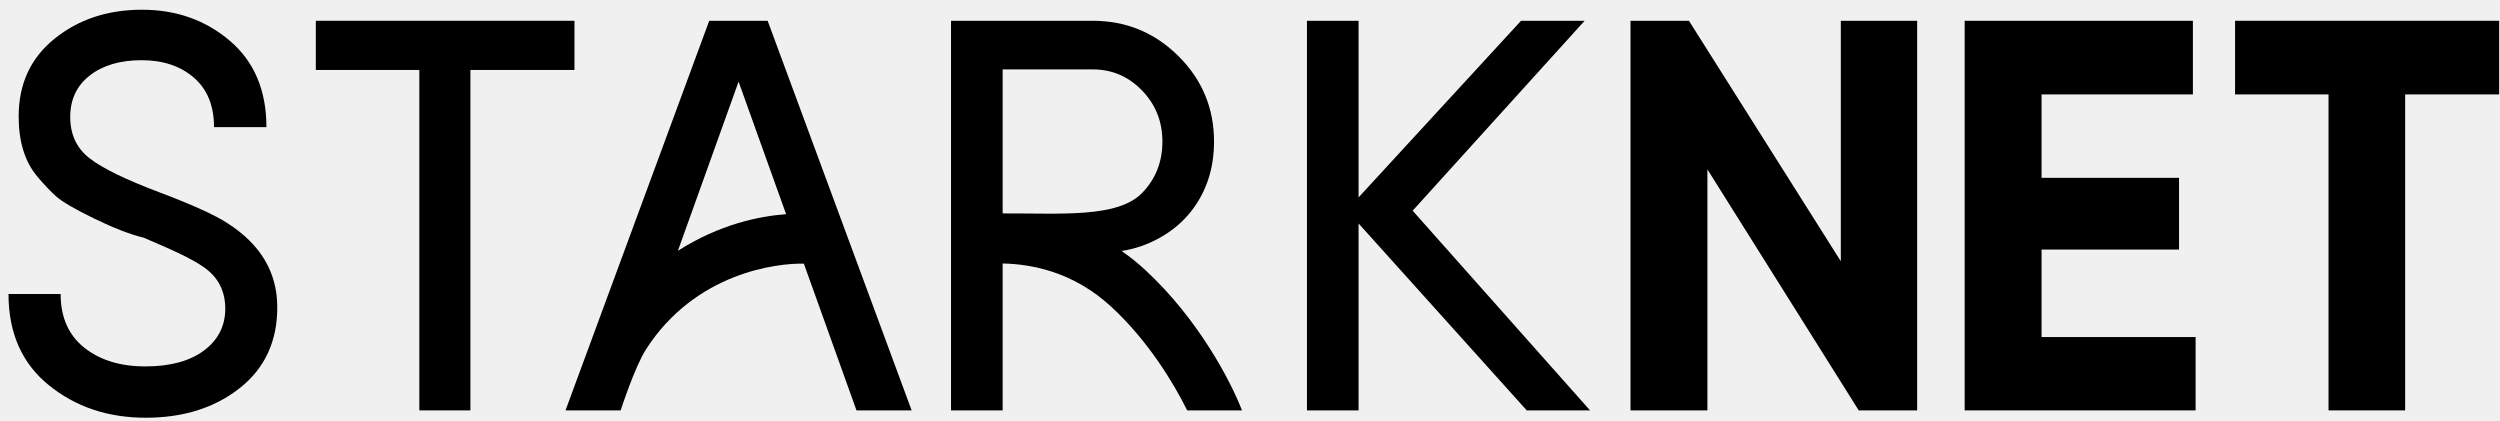
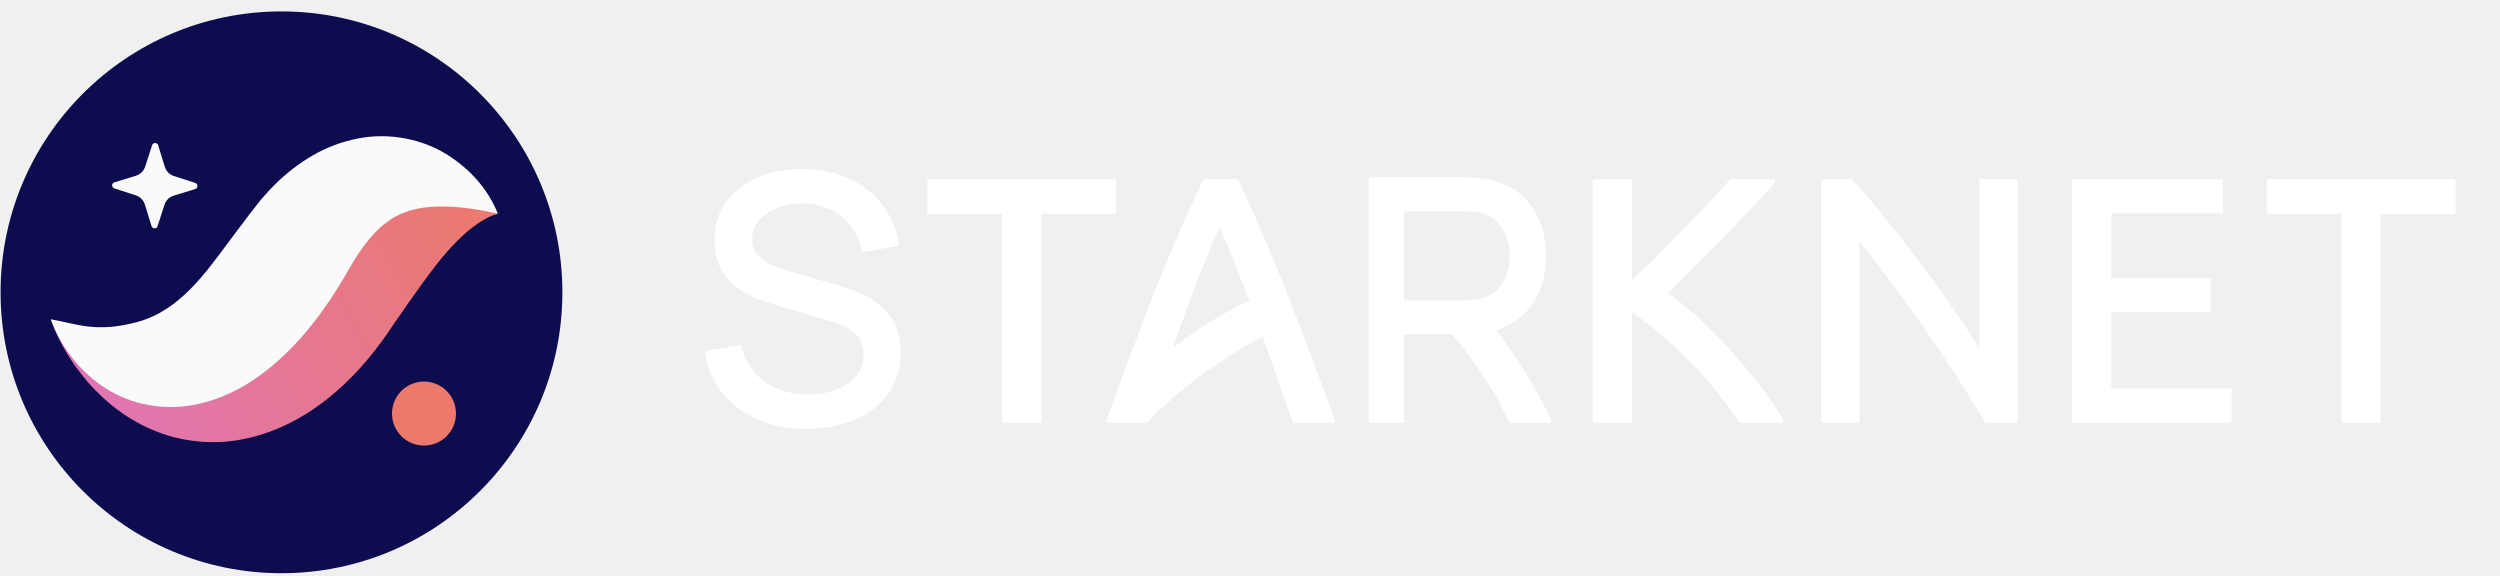
- <svg xmlns="http://www.w3.org/2000/svg" width="244" height="41" viewBox="0 0 244 41" fill="none">
-   <path fill-rule="evenodd" clip-rule="evenodd" d="M22.2 21.783C20.968 20.98 18.732 19.967 15.492 18.744C12.251 17.521 10.002 16.423 8.743 15.45C7.485 14.477 6.855 13.133 6.855 11.419C6.855 9.705 7.493 8.353 8.77 7.362C10.046 6.371 11.729 5.876 13.818 5.876C15.907 5.876 17.607 6.443 18.919 7.576C20.232 8.71 20.888 10.321 20.888 12.41H26.003C26.003 8.822 24.815 6.014 22.441 3.988C20.066 1.962 17.206 0.949 13.858 0.949C10.511 0.949 7.667 1.89 5.329 3.774C2.99 5.658 1.821 8.188 1.821 11.366C1.821 13.83 2.427 15.784 3.642 17.231C4.284 17.998 4.9 18.646 5.489 19.172C6.079 19.699 7.319 20.422 9.212 21.341C11.104 22.261 12.711 22.881 14.032 23.202C16.575 24.294 18.66 25.184 19.991 26.148C21.32 27.112 21.986 28.438 21.986 30.125C21.986 31.812 21.294 33.174 19.91 34.209C18.527 35.244 16.617 35.762 14.18 35.762C11.743 35.762 9.756 35.151 8.221 33.928C6.685 32.705 5.918 30.96 5.918 28.692H0.83C0.83 32.495 2.137 35.459 4.753 37.583C7.368 39.708 10.524 40.77 14.22 40.77C17.915 40.77 20.986 39.797 23.432 37.851C25.878 35.905 27.087 33.254 27.061 29.897C27.034 26.541 25.414 23.836 22.2 21.783" fill="black" />
-   <path fill-rule="evenodd" clip-rule="evenodd" d="M56.068 2.028H30.824V6.828H40.927V40.054H45.912V6.828H56.068V2.028Z" fill="black" />
-   <path fill-rule="evenodd" clip-rule="evenodd" d="M69.221 2.028L55.193 40.054H60.576C60.576 40.054 61.943 35.823 63.052 34.093C67.871 26.582 75.883 25.666 78.458 25.735L83.593 40.054H88.976L74.922 2.028H69.221ZM66.163 24.477L72.085 7.968L76.725 20.904C74.079 21.098 70.222 21.894 66.163 24.477V24.477Z" fill="black" />
-   <path fill-rule="evenodd" clip-rule="evenodd" d="M154.659 2.028H148.454L132.597 19.264V2.028H127.559V40.054H132.597V21.81L149.011 40.054H155.189L137.874 20.564L154.659 2.028Z" fill="black" />
-   <path fill-rule="evenodd" clip-rule="evenodd" d="M179.663 25.496L164.84 2.028H159.139V40.054H166.643V16.533L181.413 40.054H187.114V2.028H179.663V25.496Z" fill="black" />
-   <path fill-rule="evenodd" clip-rule="evenodd" d="M199.256 24.356H212.674V17.356H199.256V9.215H214.026V2.029H191.752V40.054H214.291V32.895H199.256V24.356Z" fill="black" />
-   <path fill-rule="evenodd" clip-rule="evenodd" d="M218.143 2.028V9.215H227.264V40.054H234.743V9.215H243.917V2.028H218.143Z" fill="black" />
-   <path fill-rule="evenodd" clip-rule="evenodd" d="M111.794 26.365C111.026 25.655 110.247 25.038 109.466 24.495C111.918 24.133 114.56 22.793 116.261 20.617C117.812 18.634 118.489 16.321 118.489 13.829C118.489 10.558 117.331 7.774 115.015 5.476C112.699 3.178 109.915 2.029 106.662 2.029H92.82V40.054H97.858V25.714C100.613 25.778 104.71 26.473 108.476 29.953C112.087 33.295 114.582 37.447 115.867 40.052H121.218C120.11 37.174 116.935 31.119 111.794 26.365V26.365ZM106.662 6.775C108.536 6.775 110.136 7.461 111.462 8.83C112.788 10.2 113.45 11.862 113.45 13.815C113.45 15.769 112.808 17.464 111.462 18.84C109.061 21.294 103.512 20.805 98.007 20.83C97.957 20.829 97.907 20.827 97.858 20.826V6.775H106.662Z" fill="black" />
+ <svg xmlns="http://www.w3.org/2000/svg" height="40" viewBox="0 0 178 41" fill="none">
+   <path fill-rule="evenodd" clip-rule="evenodd" d="M0.041 20.813C0.041 31.859 8.996 40.813 20.041 40.813C31.087 40.813 40.042 31.859 40.042 20.813C40.042 9.767 31.087 0.813 20.041 0.813C8.996 0.813 0.041 9.767 0.041 20.813Z" fill="#0C0C4F">
+ </path>
+   <path fill-rule="evenodd" clip-rule="evenodd" d="M11.219 16.101L11.713 14.576C11.813 14.266 12.058 14.024 12.37 13.929L13.902 13.458C14.114 13.393 14.116 13.094 13.906 13.026L12.38 12.532C12.07 12.431 11.829 12.187 11.733 11.875L11.262 10.342C11.197 10.131 10.898 10.129 10.83 10.34L10.336 11.865C10.236 12.175 9.991 12.416 9.68 12.512L8.147 12.983C7.935 13.048 7.932 13.347 8.143 13.415L9.669 13.909C9.979 14.009 10.22 14.254 10.316 14.566L10.787 16.098C10.852 16.31 11.151 16.312 11.219 16.101Z" fill="#FAFAFA" />
+   <path fill-rule="evenodd" clip-rule="evenodd" d="M35.446 15.214C34.814 14.507 33.828 14.109 32.869 13.946C31.903 13.79 30.89 13.804 29.936 13.973C28.005 14.3 26.251 15.099 24.722 16.085C23.927 16.569 23.25 17.129 22.548 17.7C22.21 17.988 21.902 18.295 21.581 18.598L20.704 19.471C19.75 20.467 18.811 21.375 17.902 22.127C16.989 22.876 16.136 23.444 15.295 23.842C14.454 24.241 13.555 24.476 12.383 24.513C11.221 24.554 9.846 24.344 8.376 23.998C6.898 23.654 5.345 23.163 3.611 22.74C4.216 24.419 5.127 25.903 6.298 27.259C7.482 28.592 8.96 29.807 10.859 30.606C12.731 31.423 15.083 31.716 17.282 31.274C19.488 30.849 21.423 29.829 22.987 28.649C24.555 27.456 25.824 26.098 26.894 24.687C27.189 24.297 27.345 24.078 27.559 23.773L28.149 22.898C28.56 22.357 28.933 21.741 29.34 21.205C30.136 20.082 30.921 18.961 31.834 17.927C32.293 17.403 32.777 16.902 33.349 16.42C33.634 16.185 33.942 15.955 34.283 15.748C34.63 15.524 34.996 15.349 35.446 15.214Z" fill="url(#paint0_linear_2334_238532)" />
+   <path fill-rule="evenodd" clip-rule="evenodd" d="M35.446 15.213C34.767 13.5 33.505 12.059 31.811 10.995C30.128 9.942 27.79 9.405 25.472 9.863C24.328 10.084 23.219 10.511 22.245 11.078C21.277 11.644 20.408 12.324 19.657 13.054C19.282 13.421 18.941 13.803 18.603 14.187L17.726 15.305L16.371 17.105C14.645 19.42 12.785 22.134 9.734 22.938C6.738 23.727 5.439 23.028 3.611 22.739C3.945 23.603 4.359 24.441 4.921 25.178C5.472 25.93 6.122 26.637 6.931 27.243C7.34 27.534 7.772 27.821 8.251 28.064C8.728 28.299 9.243 28.506 9.792 28.662C10.885 28.962 12.115 29.067 13.306 28.906C14.498 28.747 15.637 28.369 16.633 27.867C17.636 27.371 18.509 26.766 19.289 26.127C20.84 24.839 22.046 23.416 23.065 21.978C23.578 21.259 24.043 20.526 24.473 19.793L24.98 18.921C25.134 18.665 25.291 18.409 25.45 18.17C26.092 17.209 26.719 16.439 27.482 15.862C28.233 15.269 29.28 14.831 30.679 14.729C32.072 14.626 33.68 14.816 35.446 15.213Z" fill="#FAFAFA" />
+   <path fill-rule="evenodd" clip-rule="evenodd" d="M27.91 29.445C27.91 30.704 28.93 31.724 30.189 31.724C31.447 31.724 32.466 30.704 32.466 29.445C32.466 28.187 31.447 27.167 30.189 27.167C28.93 27.167 27.91 28.187 27.91 29.445Z" fill="#EC796B" />
+   <path d="M174.837 15.221V12.92C174.837 12.829 174.763 12.755 174.672 12.755H161.563C161.471 12.755 161.397 12.829 161.397 12.92V15.221H166.725V30.105H169.509V15.221H174.837Z" fill="#FFFFFF" />
+   <path d="M147.697 12.755C147.606 12.755 147.532 12.829 147.532 12.92V29.939C147.532 30.03 147.606 30.105 147.697 30.105H158.729C158.82 30.105 158.894 30.03 158.894 29.939V27.663H150.316V22.21H157.403V19.818H150.316V15.196H158.283V12.92C158.283 12.829 158.209 12.755 158.118 12.755H147.697Z" fill="#FFFFFF" />
+   <path d="M141.3 30.003L141.36 30.105H143.498C143.59 30.105 143.663 30.03 143.663 29.939V12.92C143.663 12.829 143.59 12.755 143.498 12.755H140.929V24.77C140.483 24.06 139.965 23.278 139.375 22.425C138.624 21.315 137.816 20.188 136.951 19.046C136.102 17.887 135.237 16.769 134.355 15.691C133.489 14.597 132.671 13.639 131.901 12.82L131.84 12.755H129.827C129.736 12.755 129.662 12.829 129.662 12.92V29.939C129.662 30.03 129.736 30.105 129.827 30.105H132.397V17.233C132.748 17.648 133.122 18.107 133.519 18.612C134.055 19.294 134.607 20.026 135.176 20.806L135.177 20.807L135.177 20.808C135.746 21.571 136.315 22.367 136.884 23.196L136.884 23.197L136.885 23.198C137.471 24.028 138.031 24.849 138.568 25.662L138.568 25.662L138.569 25.663C139.105 26.459 139.6 27.23 140.055 27.977L140.055 27.978L140.056 27.98C140.528 28.728 140.943 29.403 141.3 30.003Z" fill="#FFFFFF" />
+   <path d="M126.3 13.1L126.363 13.031C126.46 12.925 126.384 12.755 126.241 12.755H123.193L123.132 12.826C122.727 13.296 122.224 13.847 121.623 14.481L121.623 14.481C121.037 15.1 120.41 15.751 119.743 16.434C119.076 17.118 118.401 17.801 117.717 18.485C117.17 19.018 116.66 19.51 116.187 19.96V12.755H113.568C113.477 12.755 113.403 12.829 113.403 12.92V29.939C113.403 30.03 113.477 30.105 113.568 30.105H116.187V22.234C116.762 22.61 117.349 23.05 117.949 23.555L117.95 23.556L117.951 23.556C118.678 24.154 119.39 24.809 120.085 25.521L120.087 25.523L120.089 25.524C120.8 26.219 121.471 26.955 122.101 27.731L122.102 27.732L122.103 27.733C122.733 28.492 123.29 29.251 123.774 30.009L123.835 30.105H126.805C126.932 30.105 127.012 29.967 126.948 29.857L126.913 29.795C126.467 29.019 125.908 28.205 125.235 27.352C124.58 26.5 123.875 25.665 123.122 24.846C122.369 24.027 121.599 23.257 120.812 22.536C120.1 21.883 119.419 21.322 118.77 20.855C119.322 20.316 119.907 19.738 120.526 19.119C121.21 18.435 121.895 17.742 122.58 17.04C123.281 16.323 123.95 15.63 124.586 14.961L124.587 14.96L124.588 14.959C125.224 14.275 125.794 13.655 126.3 13.1Z" fill="#FFFFFF" />
+   <path fill-rule="evenodd" clip-rule="evenodd" d="M97.603 12.625C97.511 12.625 97.438 12.699 97.438 12.79V29.95C97.438 30.041 97.511 30.115 97.603 30.115H99.961V23.806H103.407C103.795 24.27 104.173 24.756 104.541 25.263L104.543 25.265L104.544 25.267C105.147 26.057 105.704 26.882 106.216 27.741L106.217 27.742L106.217 27.743C106.68 28.503 107.085 29.254 107.43 29.996L107.486 30.115H110.277C110.397 30.115 110.476 29.992 110.427 29.883C110.106 29.18 109.758 28.491 109.372 27.82C108.846 26.882 108.271 25.953 107.644 25.034C107.286 24.509 106.92 23.999 106.546 23.504C107.588 23.185 108.411 22.61 109.007 21.774L109.008 21.774C109.723 20.763 110.077 19.573 110.077 18.215C110.077 17.282 109.915 16.428 109.587 15.656C109.257 14.873 108.761 14.224 108.1 13.712C107.444 13.197 106.636 12.87 105.683 12.723C105.461 12.682 105.232 12.657 104.995 12.649C104.765 12.633 104.563 12.625 104.392 12.625C103.668 12.625 102.944 12.625 102.221 12.625L102.221 12.625C100.681 12.624 99.142 12.624 97.603 12.625ZM107.506 18.215C107.506 18.666 107.431 19.11 107.28 19.547C107.133 19.967 106.897 20.335 106.572 20.653C106.264 20.954 105.857 21.168 105.342 21.287C105.179 21.324 105.003 21.351 104.814 21.366L104.814 21.366L104.813 21.366C104.628 21.381 104.464 21.389 104.321 21.389H99.961V15.042H104.321C104.464 15.042 104.628 15.05 104.813 15.065L104.818 15.065L104.822 15.066C105.006 15.073 105.176 15.098 105.334 15.141L105.339 15.143L105.344 15.144C105.857 15.255 106.263 15.468 106.57 15.776L106.571 15.777L106.572 15.778C106.897 16.095 107.132 16.467 107.28 16.895L107.28 16.896L107.28 16.896C107.431 17.325 107.506 17.764 107.506 18.215Z" fill="#FFFFFF" />
+   <path fill-rule="evenodd" clip-rule="evenodd" d="M91.245 27.814L91.245 27.815L91.246 27.815C91.491 28.518 91.752 29.236 92.029 29.971L92.08 30.105H94.872C94.987 30.105 95.067 29.991 95.027 29.883C94.418 28.207 93.802 26.534 93.174 24.864C92.603 23.332 92.04 21.88 91.486 20.51C90.947 19.14 90.409 17.835 89.871 16.594C89.33 15.334 88.762 14.086 88.169 12.849C88.142 12.791 88.084 12.755 88.021 12.755H85.793C85.73 12.755 85.672 12.791 85.645 12.849C85.052 14.086 84.484 15.334 83.944 16.594C83.405 17.834 82.859 19.139 82.304 20.509L82.304 20.51L82.303 20.511C81.765 21.881 81.211 23.332 80.64 24.864C80.012 26.533 79.397 28.207 78.787 29.883C78.748 29.991 78.827 30.105 78.942 30.105H81.615L81.615 30.104H81.667L81.728 30.039C82.373 29.346 83.094 28.667 83.891 28.001L83.892 28L83.892 27.999C84.692 27.316 85.527 26.683 86.395 26.099L86.397 26.097L86.399 26.096C87.254 25.492 88.115 24.95 88.981 24.469L88.982 24.469L88.983 24.468C89.295 24.291 89.602 24.125 89.904 23.972L90.488 25.641L90.489 25.642L90.489 25.642C90.749 26.374 91.001 27.098 91.245 27.814ZM88.241 19.584L88.242 19.586L88.243 19.587C88.478 20.182 88.713 20.788 88.948 21.403C88.93 21.411 88.913 21.419 88.894 21.427C88.067 21.804 87.177 22.291 86.226 22.888C85.315 23.459 84.412 24.08 83.516 24.75L83.895 23.666C84.397 22.257 84.899 20.897 85.401 19.586C85.863 18.403 86.343 17.265 86.843 16.172C87.328 17.265 87.794 18.402 88.241 19.584Z" fill="#FFFFFF" />
+   <path d="M79.468 15.221V12.92C79.468 12.829 79.394 12.755 79.302 12.755H66.194C66.102 12.755 66.028 12.829 66.028 12.92V15.221H71.356V29.939C71.356 30.03 71.43 30.105 71.521 30.105H73.975C74.066 30.105 74.14 30.03 74.14 29.939V15.221H79.468Z" fill="#FFFFFF" />
+   <path d="M54 29.893L53.999 29.893C52.99 29.463 52.15 28.849 51.484 28.05L51.483 28.048L51.483 28.048C50.824 27.238 50.395 26.285 50.197 25.191C50.187 25.136 50.199 25.08 50.231 25.035C50.264 24.989 50.313 24.959 50.368 24.95L52.588 24.6C52.693 24.584 52.794 24.649 52.82 24.753C53.09 25.801 53.645 26.615 54.487 27.205C55.342 27.789 56.35 28.085 57.52 28.085C58.278 28.085 58.956 27.968 59.556 27.737C60.164 27.499 60.635 27.164 60.979 26.738C61.318 26.319 61.488 25.822 61.488 25.238C61.488 24.876 61.424 24.58 61.305 24.341L61.302 24.335C61.186 24.081 61.024 23.869 60.815 23.696L60.809 23.691C60.6 23.504 60.359 23.346 60.086 23.217C59.807 23.085 59.516 22.976 59.213 22.891L59.211 22.89L54.781 21.575C54.288 21.427 53.812 21.242 53.351 21.02L53.35 21.019L53.349 21.018C52.881 20.785 52.462 20.496 52.093 20.152L52.092 20.151L52.092 20.151C51.717 19.793 51.421 19.369 51.201 18.879L51.2 18.878C50.977 18.371 50.869 17.783 50.869 17.117C50.869 16.05 51.145 15.129 51.706 14.364L51.706 14.364C52.269 13.599 53.028 13.018 53.976 12.619C54.923 12.22 55.985 12.027 57.159 12.035C58.349 12.044 59.419 12.257 60.366 12.681C61.32 13.095 62.112 13.695 62.737 14.478C63.371 15.262 63.794 16.199 64.009 17.282C64.02 17.337 64.008 17.393 63.977 17.439C63.946 17.485 63.897 17.516 63.842 17.526L61.562 17.924C61.507 17.933 61.452 17.921 61.407 17.889C61.362 17.858 61.332 17.809 61.322 17.755C61.207 17.079 60.952 16.506 60.558 16.03L60.556 16.027C60.167 15.539 59.679 15.165 59.089 14.905L59.087 14.904C58.496 14.635 57.845 14.495 57.131 14.488L57.131 14.488C56.447 14.48 55.835 14.589 55.293 14.81C54.749 15.032 54.325 15.339 54.012 15.726L54.011 15.728C53.703 16.101 53.551 16.529 53.551 17.02C53.551 17.509 53.69 17.886 53.953 18.171C54.238 18.47 54.587 18.711 55.006 18.894C55.449 19.076 55.879 19.226 56.297 19.344L56.298 19.344L59.603 20.297C59.988 20.404 60.428 20.551 60.922 20.737C61.44 20.929 61.938 21.199 62.418 21.547C62.913 21.896 63.318 22.363 63.637 22.942C63.965 23.528 64.122 24.257 64.122 25.118C64.122 25.983 63.947 26.76 63.592 27.444C63.248 28.125 62.764 28.696 62.144 29.157L62.142 29.158C61.526 29.608 60.812 29.948 60.003 30.179C59.194 30.418 58.33 30.537 57.411 30.537C56.157 30.537 55.018 30.324 54 29.893Z" fill="#FFFFFF" />
+   <defs>
+     <linearGradient id="paint0_linear_2334_238532" x1="35.276" y1="14.613" x2="-16.751" y2="41.681" gradientUnits="userSpaceOnUse">
+       <stop stop-color="#EC796B" />
+       <stop offset="1" stop-color="#D672EF">
+ </stop>
+     </linearGradient>
+   </defs>
</svg>
